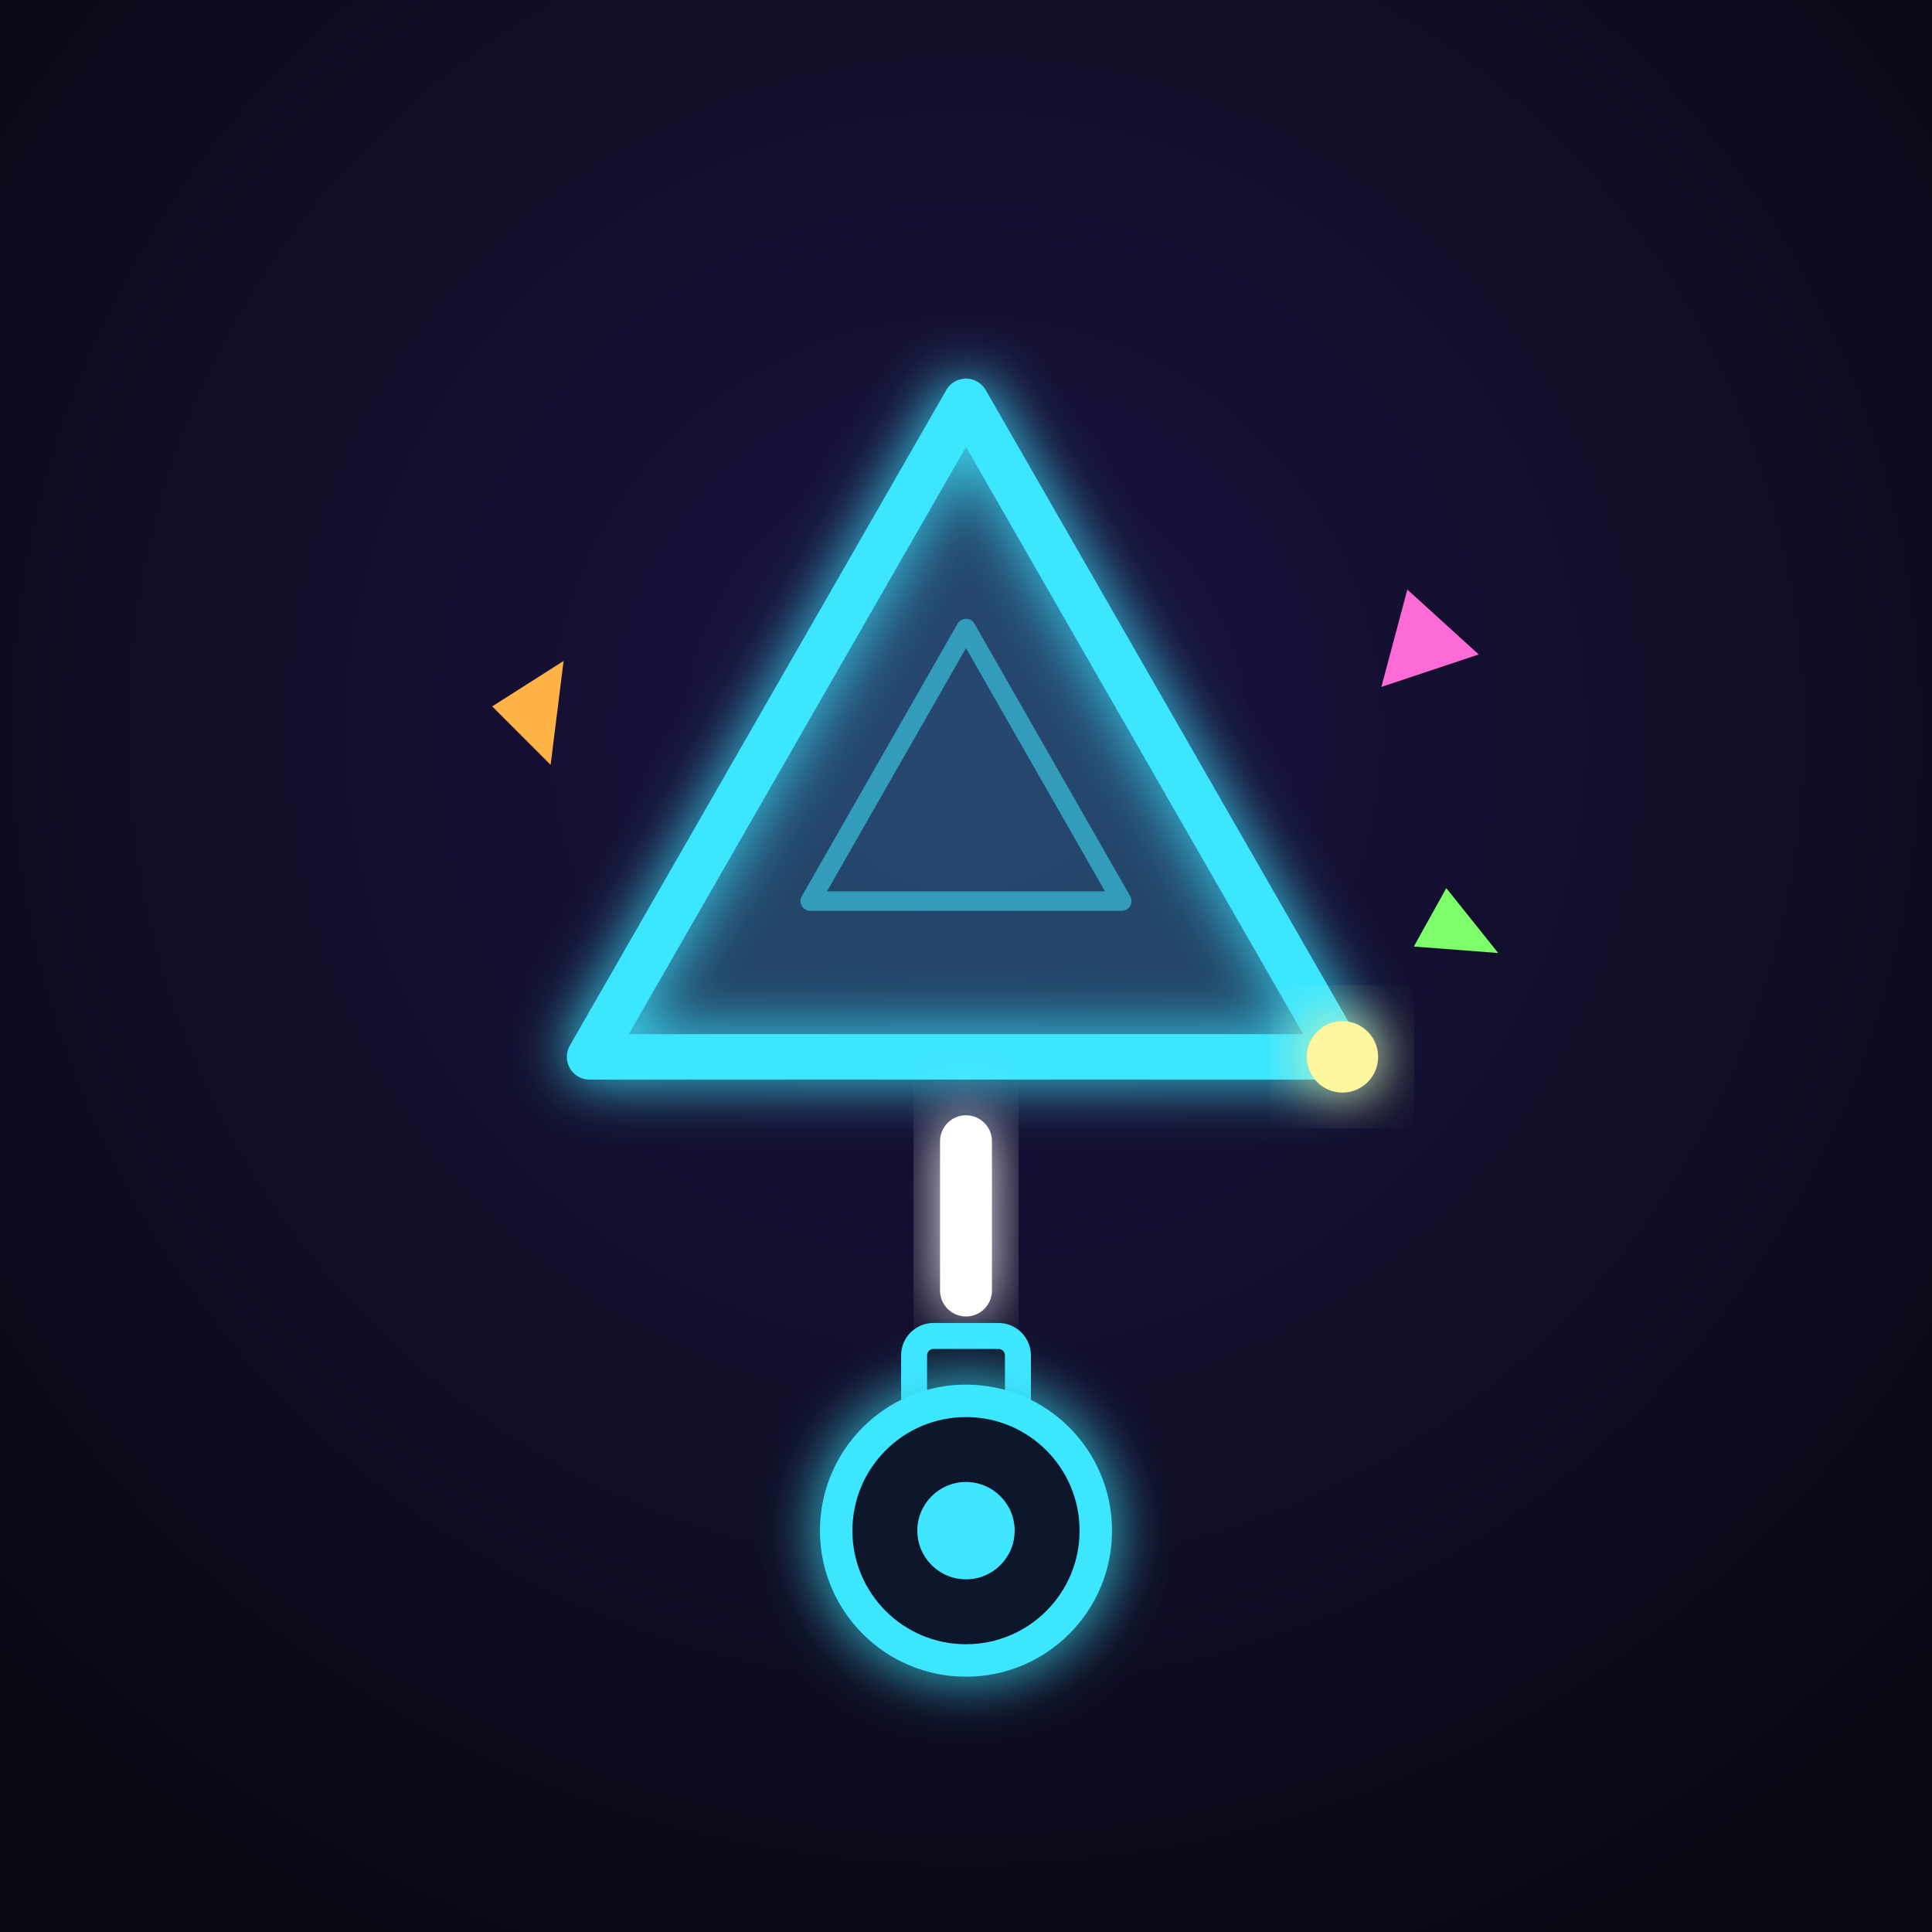
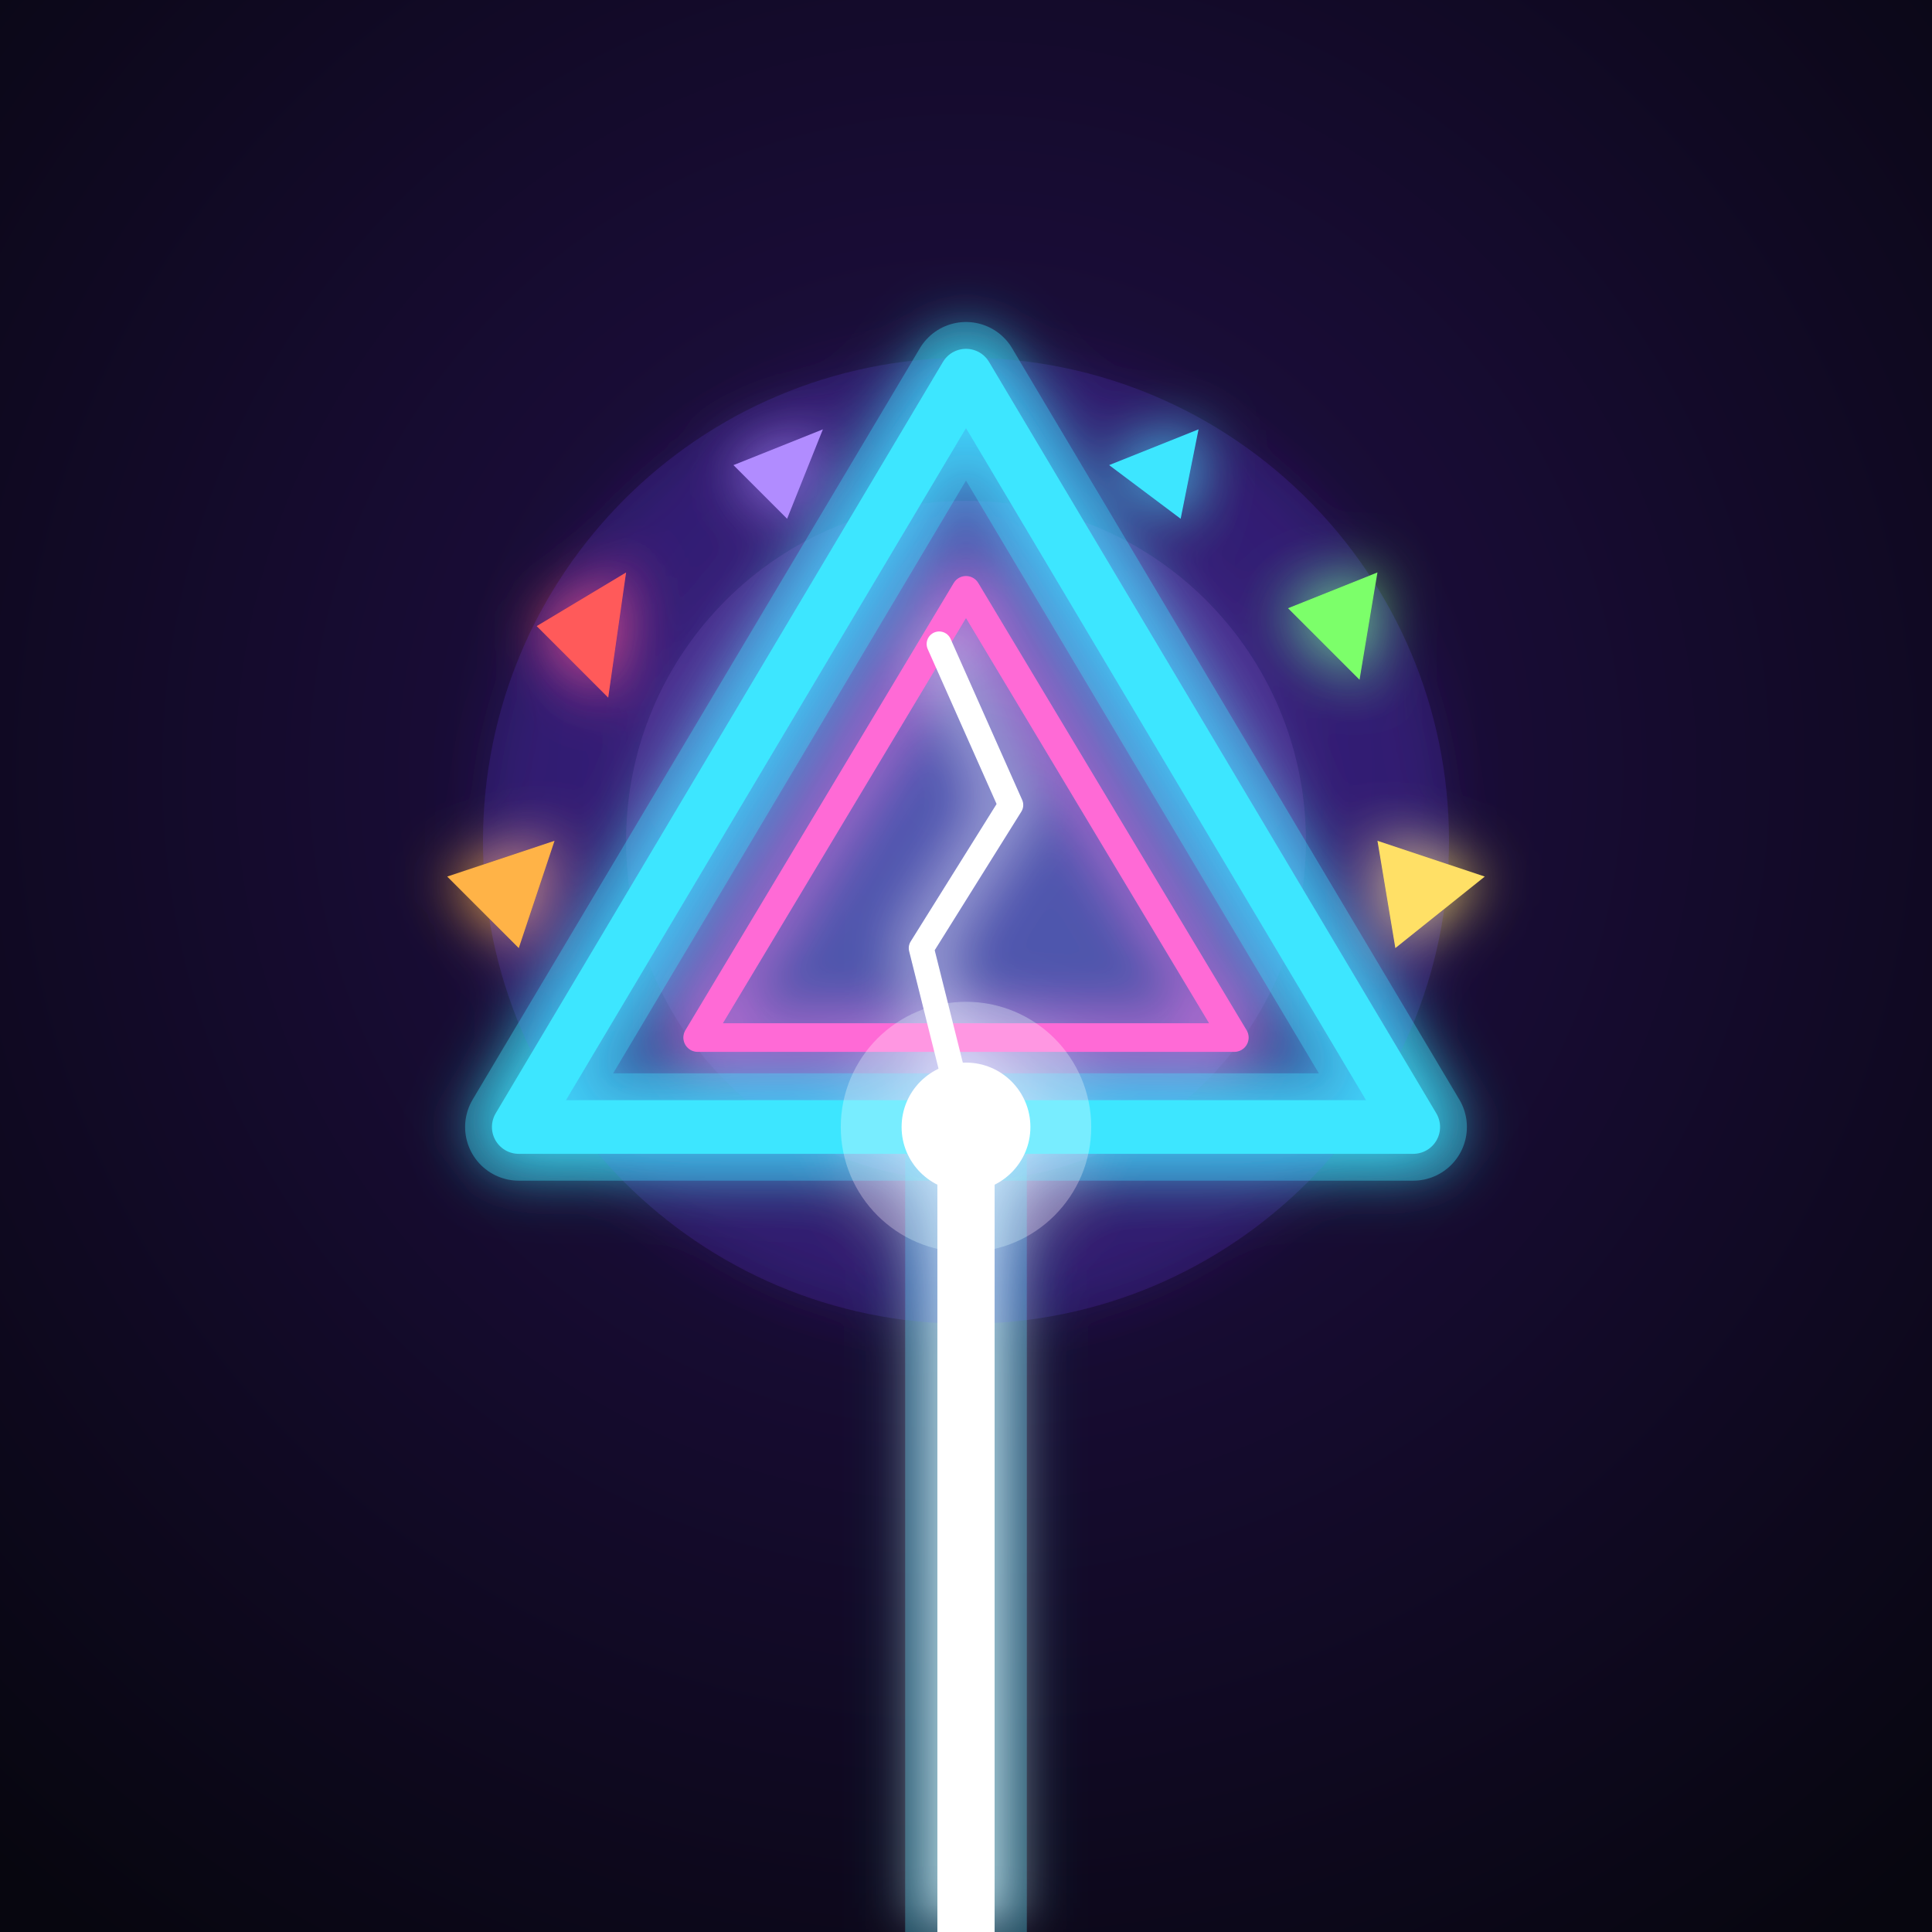
- <svg xmlns="http://www.w3.org/2000/svg" viewBox="0 0 512 512">
+ <svg xmlns="http://www.w3.org/2000/svg" viewBox="0 0 108 108">
  <defs>
-     <radialGradient id="bg" cx="50%" cy="38%" r="75%">
-       <stop offset="0" stop-color="#1b1442" />
-       <stop offset="1" stop-color="#07070f" />
+     <radialGradient id="bg" cx="50%" cy="40%" r="75%">
+       <stop offset="0" stop-color="#22104A" />
+       <stop offset="1" stop-color="#07060F" />
    </radialGradient>
-     <filter id="glow" x="-50%" y="-50%" width="200%" height="200%">
-       <feGaussianBlur stdDeviation="9" result="b" />
+     <filter id="glow" x="-20%" y="-20%" width="140%" height="140%">
+       <feGaussianBlur stdDeviation="1.6" result="b" />
      <feMerge>
        <feMergeNode in="b" />
        <feMergeNode in="SourceGraphic" />
      </feMerge>
    </filter>
  </defs>
-   <rect width="512" height="512" fill="url(#bg)" />
-   <g transform="translate(256 256) scale(0.86) translate(-256 -256)">
-     <polygon points="256,82 372,284 140,284" fill="#3ee6ff22" stroke="#3ee6ff" stroke-width="14" stroke-linejoin="round" filter="url(#glow)" />
-     <polygon points="256,152 304,236 208,236" fill="none" stroke="#3ee6ff88" stroke-width="6" stroke-linejoin="round" />
-     <circle cx="372" cy="284" r="11" fill="#fff6a0" filter="url(#glow)" />
-     <polygon points="392,140 414,160 384,170" fill="#ff6bd6" />
-     <polygon points="110,176 132,162 128,194" fill="#ffb347" />
-     <polygon points="404,232 420,252 394,250" fill="#7cff6b" />
-     <rect x="248" y="302" width="16" height="62" rx="8" fill="#ffffff" filter="url(#glow)" />
-     <rect x="240" y="370" width="32" height="46" rx="6" fill="#10142a" stroke="#3ee6ff" stroke-width="8" />
-     <circle cx="256" cy="430" r="40" fill="#10142a" stroke="#3ee6ff" stroke-width="10" filter="url(#glow)" />
-     <circle cx="256" cy="430" r="15" fill="#3ee6ff" />
+   <rect width="108" height="108" fill="url(#bg)" />
+   <g filter="url(#glow)">
+     <path d="M27,47 a27,27 0 1,0 54,0 a27,27 0 1,0 -54,0" fill="#6B3CFF" fill-opacity="0.16" />
+     <path d="M35,47 a19,19 0 1,0 38,0 a19,19 0 1,0 -38,0" fill="#B18CFF" fill-opacity="0.12" />
+     <path d="M50.6,63 h6.8 v45 h-6.8 z" fill="#3EE6FF" fill-opacity="0.3" />
+     <path d="M52.4,63 h3.2 v45 h-3.2 z" fill="#FFFFFF" />
+     <path d="M54,21 L79,63 L29,63 Z" fill="#3EE6FF" fill-opacity="0.12" stroke="#3EE6FF" stroke-width="6" stroke-linejoin="round" stroke-linecap="round" stroke-opacity="0.35" />
+     <path d="M54,21 L79,63 L29,63 Z" fill="none" stroke="#3EE6FF" stroke-width="3" stroke-linejoin="round" stroke-linecap="round" />
+     <path d="M54,33 L69,58 L39,58 Z" fill="none" stroke="#FF6BD6" stroke-width="1.6" stroke-linejoin="round" stroke-linecap="round" />
+     <path d="M54,63 L51.5,53 L56.5,45 L52.5,36" fill="none" stroke="#FFFFFF" stroke-width="1.4" stroke-linejoin="round" stroke-linecap="round" />
+     <path d="M47,63 a7,7 0 1,0 14,0 a7,7 0 1,0 -14,0" fill="#FFFFFF" fill-opacity="0.3" />
+     <path d="M50.4,63 a3.6,3.6 0 1,0 7.2,0 a3.6,3.6 0 1,0 -7.2,0" fill="#FFFFFF" />
+     <path d="M30,35 L35,32 L34,39 Z" fill="#FF5A5A" />
+     <path d="M25,49 L31,47 L29,53 Z" fill="#FFB347" />
+     <path d="M77,47 L83,49 L78,53 Z" fill="#FFE066" />
+     <path d="M72,34 L77,32 L76,38 Z" fill="#7CFF6B" />
+     <path d="M62,26 L67,24 L66,29 Z" fill="#3EE6FF" />
+     <path d="M41,26 L46,24 L44,29 Z" fill="#B18CFF" />
  </g>
</svg>
